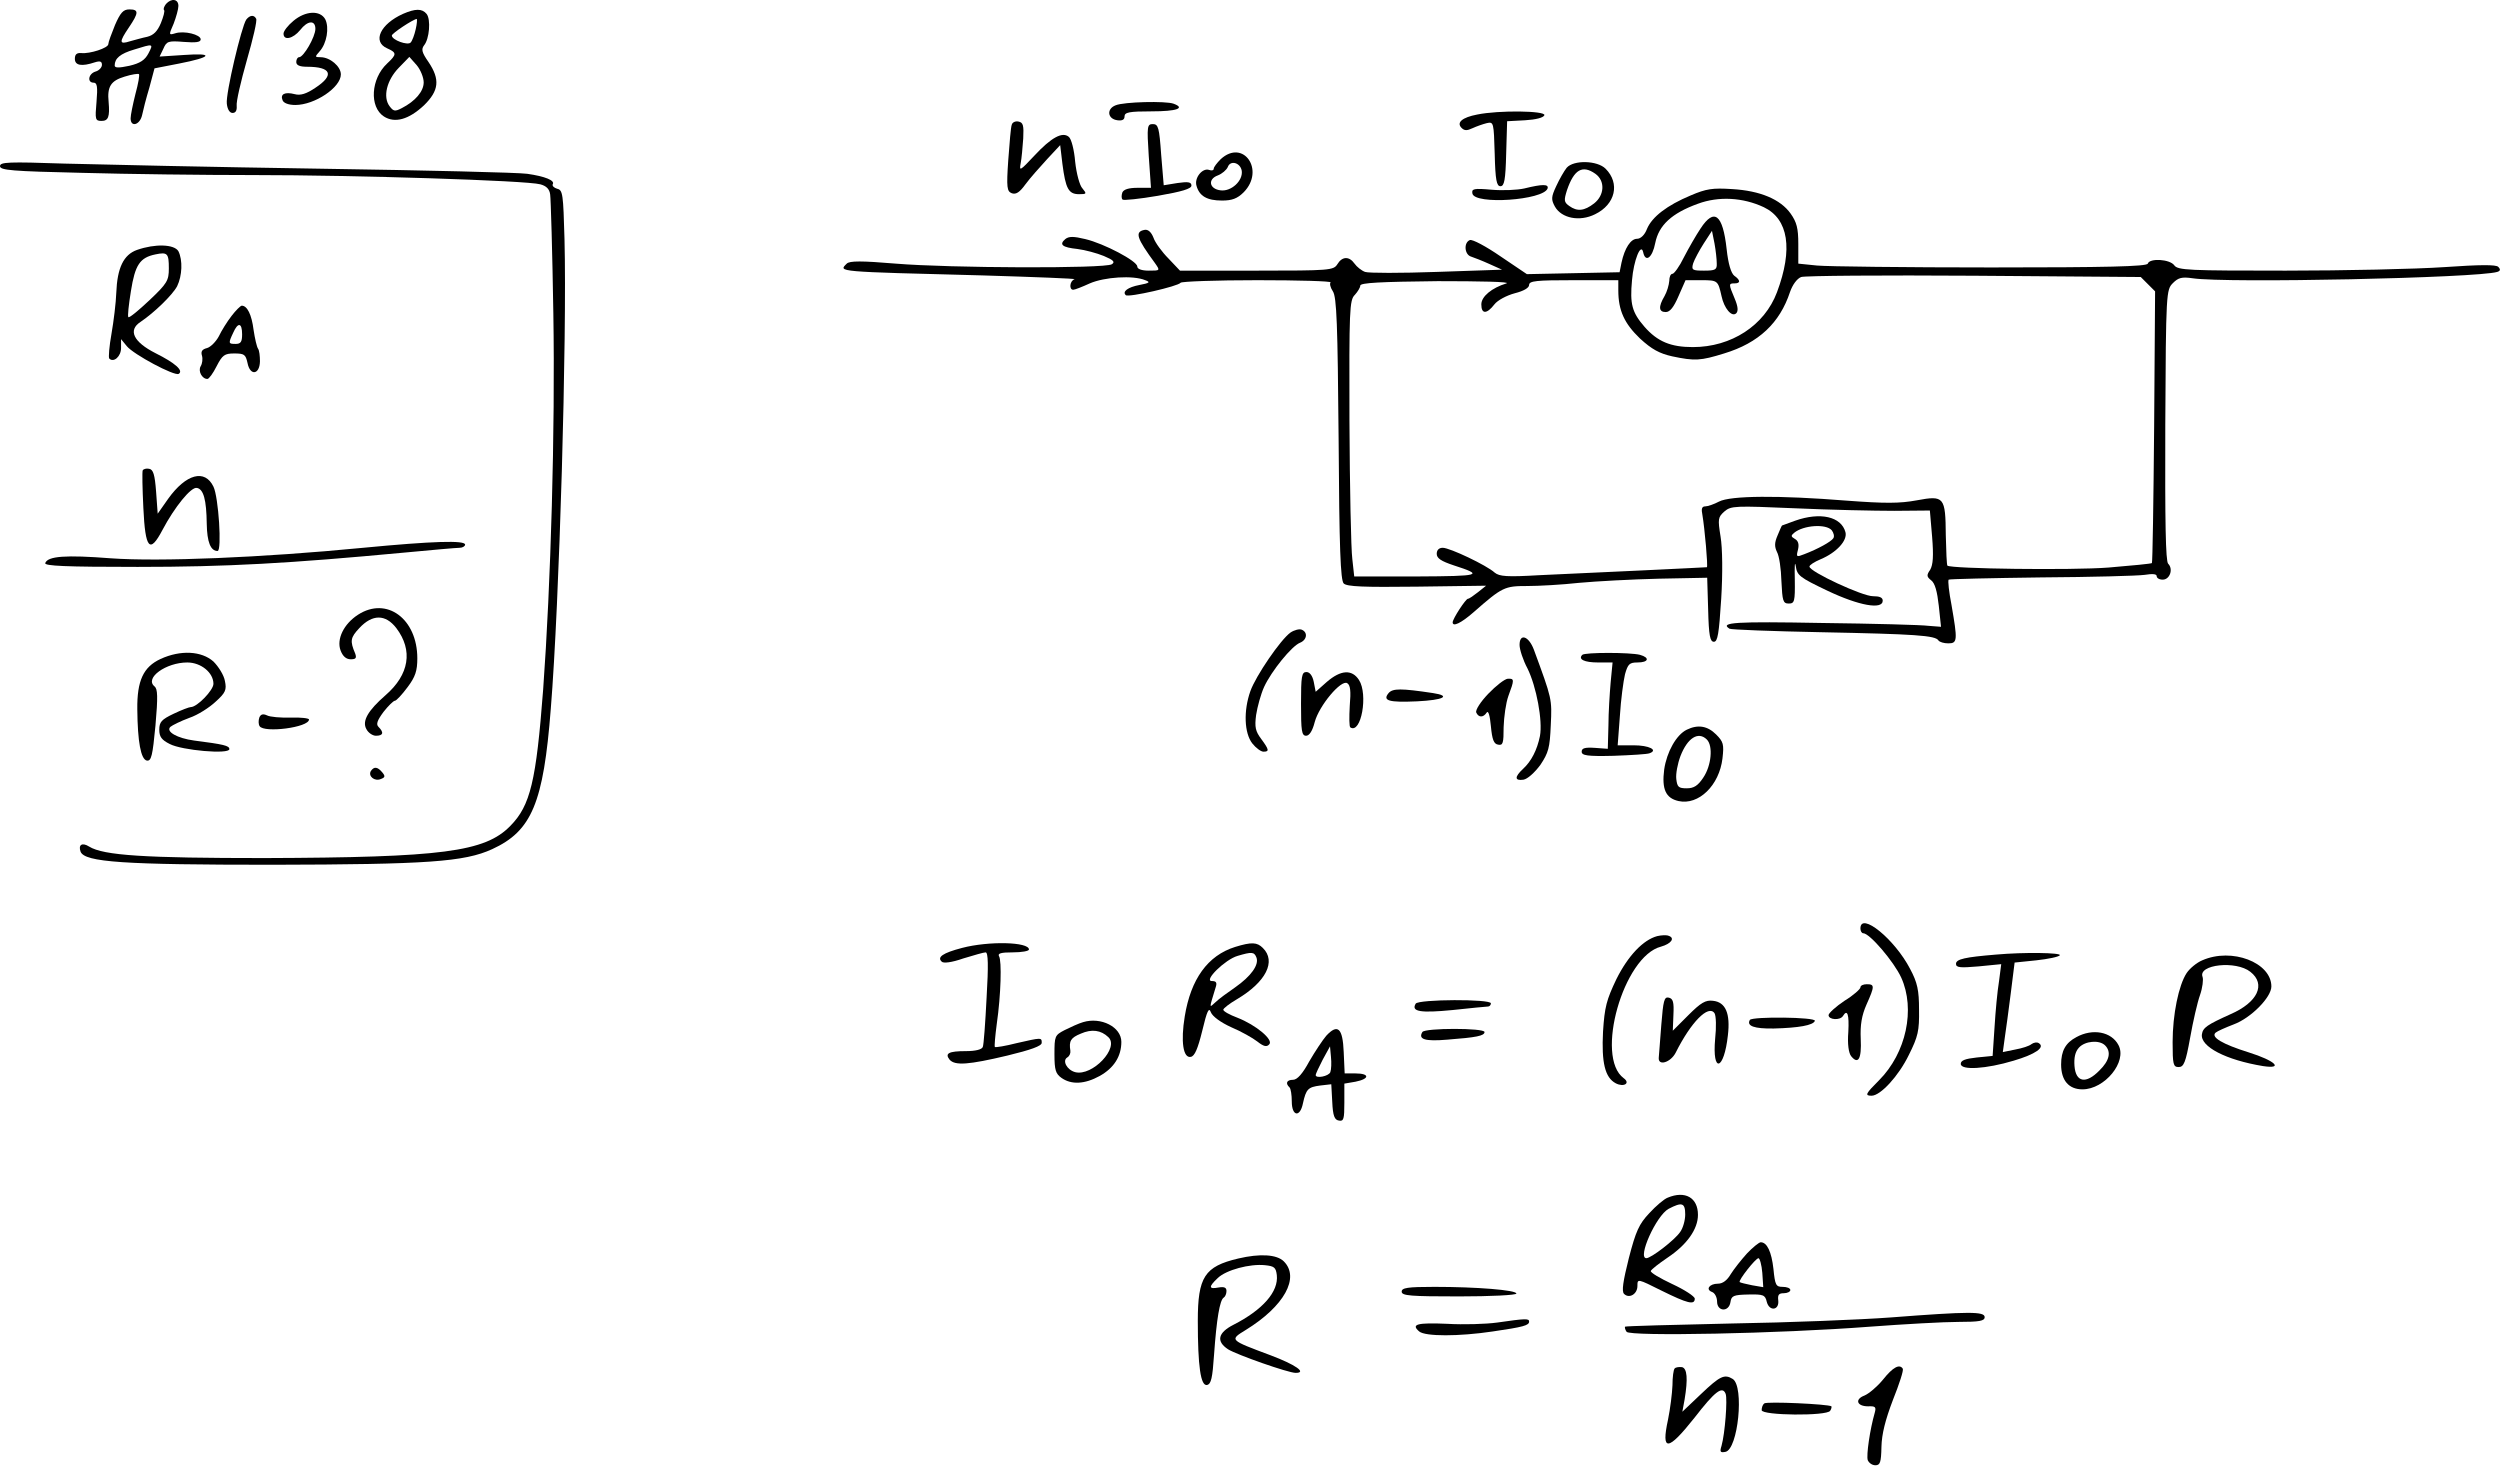
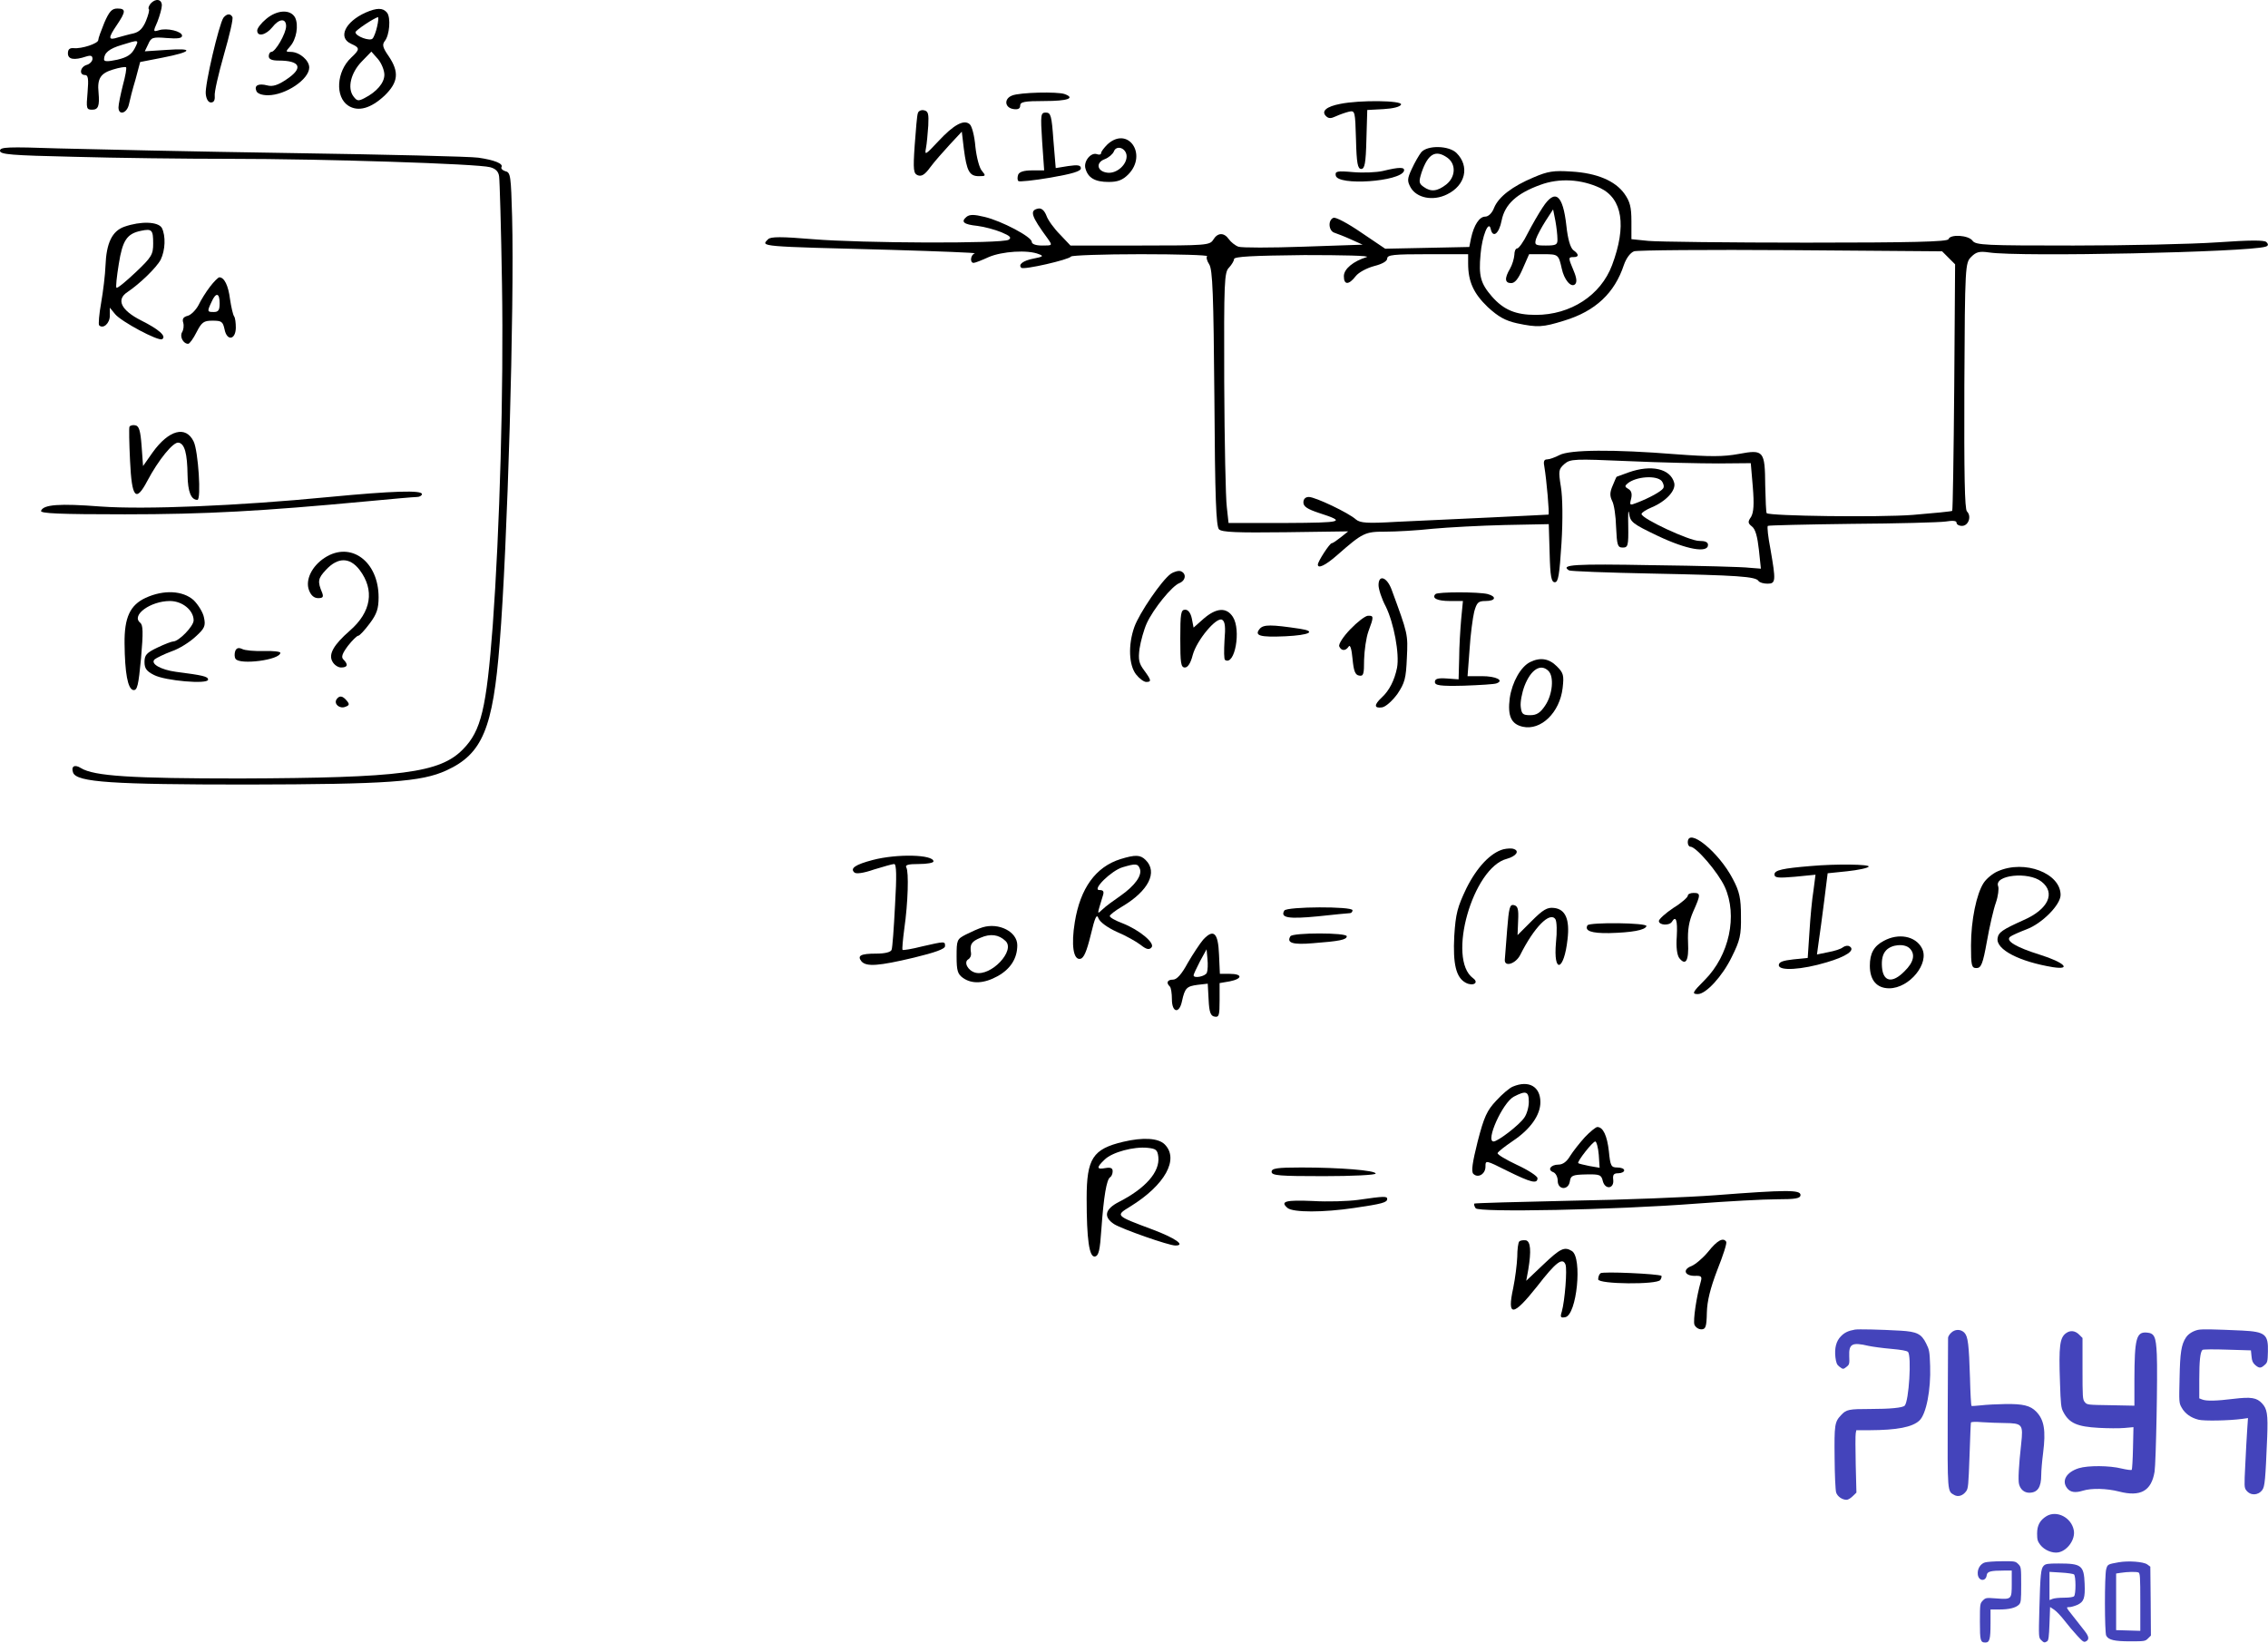
- <svg xmlns="http://www.w3.org/2000/svg" version="1.0" width="784.768pt" height="459.954pt" viewBox="0 0 784.768 459.954" preserveAspectRatio="xMidYMid meet">
+ <svg xmlns="http://www.w3.org/2000/svg" version="1.0" width="784.768pt" height="568.317pt" viewBox="0 0 784.768 568.317" preserveAspectRatio="xMidYMid meet">
  <g transform="translate(-59,500.9555) scale(0.1,-0.1)" fill="#000000" stroke="none">
    <path d="M1111 4997 c-6 -8 -9 -16 -6 -19 3 -3 -2 -21 -10 -41 -11 -26 -23 -38 -43 -43 -15 -3 -39 -10 -54 -14 -34 -11 -35 -3 -3 44 31 46 31 56 1 56 -19 0 -28 -10 -45 -49 -11 -27 -21 -54 -21 -60 0 -12 -58 -31 -85 -28 -14 1 -20 -4 -20 -18 0 -21 21 -25 63 -11 16 5 22 3 22 -8 0 -8 -9 -18 -20 -21 -23 -7 -27 -35 -6 -35 11 0 13 -13 9 -60 -5 -56 -4 -60 16 -60 21 0 26 13 22 59 -5 49 7 67 50 80 22 7 43 10 45 8 3 -2 -2 -30 -11 -63 -8 -32 -15 -66 -15 -76 0 -29 29 -21 36 10 3 15 13 54 23 87 l16 60 77 15 c103 20 112 34 16 27 l-77 -5 12 25 c10 23 15 25 64 21 38 -3 53 -1 53 8 0 15 -52 28 -80 19 -20 -6 -21 -6 -5 30 8 21 15 46 15 56 0 22 -22 25 -39 6z m-55 -155 c-11 -21 -26 -31 -60 -39 -33 -7 -46 -7 -46 1 0 22 17 37 61 50 61 19 61 19 45 -12z" />
    <path d="M1855 4966 c-71 -32 -97 -87 -50 -108 31 -14 31 -19 0 -48 -51 -48 -56 -136 -10 -166 34 -22 78 -10 126 35 47 46 51 81 14 136 -21 30 -23 40 -14 52 17 20 22 82 8 99 -14 17 -35 17 -74 0z m40 -48 c-4 -18 -11 -37 -16 -42 -9 -10 -59 8 -59 22 0 7 67 51 78 52 2 0 1 -15 -3 -32z m25 -167 c0 -28 -26 -59 -69 -81 -21 -11 -26 -10 -38 6 -22 29 -9 82 29 121 l33 34 23 -26 c12 -14 22 -39 22 -54z" />
    <path d="M1511 4944 c-17 -14 -31 -32 -31 -40 0 -23 30 -16 52 11 24 31 48 32 48 4 0 -25 -37 -89 -51 -89 -5 0 -9 -7 -9 -15 0 -10 10 -15 34 -15 76 0 87 -26 26 -66 -28 -19 -47 -25 -65 -20 -31 8 -46 0 -38 -19 3 -9 19 -15 40 -15 61 0 143 55 143 96 0 25 -34 54 -64 54 -18 0 -18 1 -3 18 23 25 31 75 18 101 -16 29 -62 27 -100 -5z" />
    <path d="M1363 4948 c-15 -22 -65 -233 -61 -264 2 -18 9 -29 18 -29 10 0 14 8 13 22 -2 13 13 77 32 144 19 66 33 125 29 130 -7 13 -20 11 -31 -3z" />
    <path d="M4092 4679 c-29 -11 -26 -43 6 -47 15 -2 22 2 22 12 0 13 14 16 85 16 79 0 107 10 69 24 -24 9 -156 6 -182 -5z" />
    <path d="M5227 4650 c-47 -9 -66 -25 -49 -42 9 -9 17 -9 34 -1 13 6 33 13 45 16 22 5 22 2 25 -97 2 -82 6 -101 18 -101 12 0 16 19 18 102 l3 102 56 3 c34 2 58 8 61 16 4 14 -143 16 -211 2z" />
    <path d="M3766 4618 c-3 -7 -7 -57 -11 -111 -6 -87 -4 -98 11 -104 13 -5 25 3 43 28 14 19 45 54 68 79 l41 44 7 -59 c10 -77 19 -95 52 -95 24 0 25 1 11 18 -9 9 -19 47 -23 84 -3 37 -12 72 -20 78 -20 17 -55 -2 -108 -59 -45 -48 -48 -50 -43 -24 3 15 6 50 8 78 2 41 0 50 -15 53 -9 2 -19 -2 -21 -10z" />
    <path d="M4196 4520 l7 -100 -42 0 c-28 0 -44 -5 -48 -15 -3 -9 -3 -19 1 -22 3 -3 53 2 111 12 75 13 105 22 105 32 0 11 -10 13 -44 8 l-43 -7 -8 96 c-6 85 -9 96 -26 96 -18 0 -19 -6 -13 -100z" />
    <path d="M4422 4510 c-12 -12 -22 -25 -22 -30 0 -5 -6 -7 -14 -4 -21 8 -48 -25 -40 -50 9 -32 33 -46 80 -46 31 0 48 6 68 26 68 69 -1 169 -72 104z m66 -37 c4 -31 -33 -65 -66 -61 -36 4 -42 35 -9 47 13 5 27 17 31 26 8 23 40 14 44 -12z" />
    <path d="M590 4488 c0 -13 38 -16 257 -21 141 -4 384 -7 540 -7 315 0 856 -17 899 -29 19 -5 29 -15 31 -32 2 -13 7 -181 10 -374 6 -365 -8 -850 -32 -1180 -22 -288 -40 -364 -103 -428 -80 -82 -214 -99 -772 -101 -374 0 -505 8 -550 36 -22 14 -35 6 -27 -16 13 -33 135 -41 602 -41 486 1 603 9 690 49 124 57 161 144 184 441 27 332 51 1166 43 1474 -4 140 -5 154 -23 158 -10 3 -16 9 -14 14 8 12 -24 25 -80 33 -27 4 -320 11 -650 16 -330 5 -691 13 -802 16 -177 6 -203 5 -203 -8z" />
    <path d="M5508 4483 c-8 -10 -23 -36 -33 -58 -16 -34 -16 -42 -4 -64 21 -37 78 -48 126 -24 64 31 79 97 33 143 -26 26 -100 28 -122 3z m90 -19 c31 -22 29 -67 -4 -93 -31 -24 -53 -26 -78 -8 -17 12 -17 18 -7 50 22 64 48 80 89 51z" />
    <path d="M5375 4418 c-22 -5 -68 -7 -103 -4 -56 5 -63 3 -60 -12 7 -36 223 -21 236 16 4 14 -16 14 -73 0z" />
    <path d="M5897 4396 c-74 -31 -121 -67 -137 -105 -7 -19 -20 -31 -31 -31 -20 0 -39 -29 -49 -75 l-6 -30 -145 -3 -146 -3 -83 56 c-45 31 -88 54 -96 51 -20 -8 -17 -46 4 -52 9 -3 35 -13 57 -23 l40 -18 -205 -7 c-113 -4 -214 -4 -225 0 -11 4 -26 16 -33 26 -17 24 -39 23 -54 -2 -12 -19 -24 -20 -253 -20 l-241 0 -36 38 c-20 20 -42 50 -47 65 -7 18 -17 27 -28 25 -32 -6 -25 -26 33 -105 16 -23 16 -23 -20 -23 -22 0 -36 5 -36 13 0 17 -104 72 -163 86 -37 9 -52 9 -63 0 -20 -17 -10 -26 38 -31 24 -3 61 -13 83 -22 31 -13 36 -19 25 -26 -22 -14 -510 -12 -678 2 -108 9 -145 9 -154 0 -26 -26 -37 -25 427 -37 165 -5 294 -10 288 -12 -15 -5 -18 -33 -4 -33 5 0 28 9 52 20 46 20 136 26 174 10 17 -6 14 -9 -18 -15 -37 -7 -55 -21 -43 -32 8 -8 165 28 172 39 3 4 111 8 241 8 130 0 233 -3 230 -7 -4 -3 -1 -16 7 -28 12 -18 15 -104 18 -463 2 -345 6 -444 16 -454 10 -10 62 -12 230 -10 l217 3 -25 -20 c-14 -11 -28 -21 -32 -21 -7 0 -48 -63 -48 -74 0 -15 26 -3 66 32 90 79 97 82 168 82 36 0 109 4 163 10 54 5 166 11 250 13 l152 3 3 -100 c2 -82 6 -101 18 -101 12 0 16 25 23 135 5 80 4 159 -2 195 -9 56 -8 61 12 79 21 18 34 18 222 10 110 -5 250 -8 311 -8 l112 1 7 -82 c5 -61 3 -88 -6 -104 -12 -17 -11 -22 3 -33 12 -9 19 -35 24 -80 l7 -66 -39 3 c-22 3 -173 7 -336 9 -270 5 -321 2 -289 -18 4 -3 134 -8 287 -11 296 -6 360 -10 369 -26 4 -5 17 -9 31 -9 29 0 29 10 10 120 -8 41 -12 77 -9 80 2 2 133 5 290 7 158 1 304 5 325 8 25 4 38 3 38 -4 0 -6 8 -11 19 -11 22 0 34 33 17 50 -8 8 -10 130 -9 435 2 418 3 425 24 446 17 17 28 20 62 15 107 -16 895 1 956 20 10 3 11 8 3 16 -7 7 -55 7 -170 -1 -88 -6 -312 -11 -497 -11 -305 0 -339 1 -350 17 -14 19 -77 23 -83 5 -3 -9 -129 -12 -491 -12 -269 0 -515 3 -547 6 l-59 6 0 62 c0 49 -5 68 -24 95 -32 45 -96 72 -184 77 -61 4 -81 1 -130 -20z m230 -37 c77 -37 92 -131 41 -267 -39 -104 -143 -172 -264 -172 -69 0 -111 17 -152 64 -39 45 -46 71 -39 146 5 62 28 119 35 88 7 -34 29 -18 38 29 11 55 51 93 134 123 65 24 141 20 207 -11z m1206 -242 l22 -22 -3 -425 c-2 -234 -5 -426 -7 -428 -2 -2 -63 -8 -136 -14 -116 -9 -496 -4 -506 6 -2 2 -4 45 -5 95 -1 121 -5 126 -91 110 -54 -10 -100 -10 -220 -1 -213 17 -365 16 -401 -3 -15 -8 -35 -15 -43 -15 -11 0 -13 -8 -9 -27 7 -41 18 -163 14 -164 -2 0 -93 -5 -203 -10 -110 -5 -255 -12 -323 -15 -102 -6 -125 -4 -140 8 -25 23 -141 78 -163 78 -12 0 -19 -7 -19 -19 0 -14 14 -23 53 -36 96 -31 87 -34 -115 -35 l-197 0 -6 55 c-4 30 -8 224 -9 433 -1 348 0 380 17 396 9 10 17 23 17 29 0 9 64 12 243 14 133 0 230 -2 216 -7 -46 -14 -79 -41 -79 -66 0 -31 17 -31 41 0 10 13 38 28 64 35 28 7 45 17 45 26 0 13 23 15 140 15 l140 0 0 -32 c0 -63 19 -104 68 -151 37 -34 61 -47 101 -56 71 -15 89 -14 163 9 109 33 175 96 207 193 8 23 22 42 35 47 11 4 256 6 544 4 l522 -4 23 -23z" />
    <path d="M5928 4292 c-14 -21 -37 -61 -52 -90 -14 -29 -31 -52 -36 -52 -6 0 -10 -10 -10 -22 -1 -13 -7 -34 -15 -48 -20 -34 -18 -50 4 -50 13 0 25 15 40 50 l22 50 50 0 c51 0 52 -1 63 -50 8 -38 32 -67 46 -54 7 7 6 21 -5 47 -19 45 -19 47 0 47 19 0 19 10 -1 24 -10 8 -19 37 -24 84 -12 109 -39 130 -82 64z m51 -109 c1 -20 -4 -23 -40 -23 -37 0 -40 2 -34 23 4 12 19 40 33 62 l26 40 8 -40 c4 -22 7 -50 7 -62z" />
    <path d="M1020 4225 c-42 -15 -62 -56 -65 -135 -1 -30 -8 -88 -15 -128 -7 -39 -10 -75 -7 -78 14 -14 37 7 37 33 l0 28 18 -22 c21 -26 150 -95 163 -87 16 10 -11 34 -73 65 -69 35 -87 72 -47 98 43 29 100 84 115 112 16 33 18 82 4 110 -13 22 -73 24 -130 4z m100 -58 c0 -38 -5 -47 -61 -100 -34 -32 -63 -56 -66 -53 -3 2 1 39 8 82 13 82 28 105 77 115 38 8 42 3 42 -44z" />
    <path d="M1317 4018 c-14 -18 -32 -47 -40 -64 -9 -17 -26 -34 -37 -37 -16 -4 -20 -11 -16 -24 3 -10 1 -25 -4 -33 -9 -15 4 -40 21 -40 5 0 18 18 29 40 18 35 25 40 55 40 32 0 36 -3 42 -30 8 -41 38 -37 39 5 0 17 -2 35 -6 40 -4 6 -10 32 -14 59 -6 48 -20 76 -37 76 -4 0 -19 -15 -32 -32z m33 -58 c0 -23 -4 -30 -20 -30 -23 0 -24 1 -8 35 15 34 28 32 28 -5z" />
    <path d="M1038 3533 c-2 -4 -1 -57 2 -118 6 -129 20 -145 60 -69 38 72 90 136 108 132 21 -4 30 -37 31 -113 1 -57 12 -85 34 -85 14 0 3 170 -13 202 -27 56 -86 40 -142 -38 l-33 -47 -5 69 c-4 54 -9 70 -22 72 -9 2 -18 -1 -20 -5z" />
    <path d="M6225 3375 c-22 -8 -41 -15 -41 -15 -1 0 -7 -14 -14 -31 -10 -23 -10 -35 -2 -52 7 -12 13 -53 14 -92 3 -62 5 -70 23 -70 18 0 20 6 19 75 -1 41 0 61 3 43 4 -30 12 -36 100 -78 99 -47 173 -60 173 -31 0 10 -10 14 -30 14 -32 -1 -200 77 -200 93 0 5 16 15 35 23 50 21 85 59 78 85 -13 49 -79 64 -158 36z m115 -30 c6 -8 9 -19 5 -25 -7 -11 -49 -34 -91 -50 -25 -10 -26 -9 -20 14 4 17 1 28 -10 34 -12 7 -13 10 -2 19 29 24 100 29 118 8z" />
    <path d="M1730 3290 c-319 -31 -639 -44 -792 -33 -142 11 -198 7 -206 -15 -3 -9 63 -12 290 -12 280 0 476 11 838 45 85 8 163 15 173 15 9 0 17 5 17 10 0 14 -101 11 -320 -10z" />
    <path d="M1714 3080 c-45 -29 -68 -77 -55 -112 7 -19 18 -28 32 -28 16 0 19 4 14 18 -17 40 -15 50 13 80 41 44 82 44 116 0 53 -70 41 -146 -34 -211 -55 -48 -74 -81 -60 -106 6 -12 20 -21 30 -21 23 0 26 10 8 28 -8 8 -4 20 16 47 15 19 31 35 36 35 4 0 22 19 39 42 25 33 31 52 31 91 0 124 -96 195 -186 137z" />
    <path d="M4641 3024 c-31 -22 -109 -136 -126 -184 -22 -62 -19 -132 6 -164 11 -14 27 -26 35 -26 19 0 18 6 -7 40 -18 24 -21 37 -16 75 4 26 15 66 25 88 23 50 87 129 113 139 22 9 25 33 5 41 -7 3 -23 -1 -35 -9z" />
    <path d="M5360 2985 c0 -14 11 -48 25 -74 28 -57 48 -164 39 -212 -9 -44 -27 -79 -53 -103 -27 -25 -27 -38 1 -34 13 2 35 22 53 46 26 39 30 54 33 125 4 83 4 82 -53 237 -16 43 -45 53 -45 15z" />
    <path d="M1094 2941 c-54 -25 -74 -68 -73 -158 1 -102 11 -157 30 -161 14 -2 18 15 27 110 8 91 7 115 -3 123 -32 26 36 75 103 75 43 0 82 -32 82 -67 0 -20 -51 -73 -71 -73 -5 0 -29 -9 -54 -21 -38 -18 -45 -26 -45 -50 0 -22 7 -32 33 -45 38 -20 187 -33 187 -16 0 11 -18 15 -111 27 -52 7 -90 28 -74 43 6 5 32 18 59 28 27 9 64 33 83 51 31 28 35 37 29 65 -3 18 -20 45 -36 61 -37 33 -103 37 -166 8z" />
    <path d="M5557 2954 c-14 -14 6 -24 50 -24 l45 0 -6 -62 c-3 -35 -7 -96 -7 -136 l-2 -73 -41 3 c-31 2 -41 -1 -41 -12 0 -12 17 -15 100 -13 55 2 106 5 113 8 28 10 -1 25 -50 25 l-50 0 7 93 c3 50 11 109 16 130 9 32 14 37 39 37 35 0 40 15 8 24 -31 8 -173 8 -181 0z" />
    <path d="M4674 2800 c0 -85 2 -100 16 -100 10 0 20 15 27 43 14 52 83 134 102 122 10 -6 12 -25 8 -71 -2 -36 -2 -66 2 -68 34 -21 56 104 27 149 -22 34 -57 32 -101 -6 l-35 -31 -6 31 c-4 20 -13 31 -23 31 -15 0 -17 -13 -17 -100z" />
    <path d="M5262 2832 c-24 -25 -41 -51 -38 -59 7 -16 22 -17 33 0 5 7 10 -10 13 -43 4 -42 9 -56 23 -58 15 -3 17 5 17 55 1 32 7 76 15 98 19 51 19 55 -2 54 -10 -1 -37 -22 -61 -47z" />
    <path d="M4949 2834 c-20 -24 0 -30 89 -26 83 4 109 17 50 26 -100 15 -126 15 -139 0z" />
    <path d="M1404 2757 c-3 -9 -3 -21 1 -27 14 -22 155 -4 155 21 0 4 -26 7 -57 6 -32 -1 -66 2 -75 7 -13 6 -20 3 -24 -7z" />
    <path d="M5885 2719 c-33 -16 -63 -70 -71 -125 -8 -62 5 -90 45 -99 63 -14 128 49 138 134 5 44 3 52 -20 75 -27 27 -57 32 -92 15z m63 -31 c20 -20 14 -82 -11 -119 -17 -26 -30 -34 -52 -34 -26 0 -30 4 -33 29 -2 16 4 48 13 72 22 57 56 79 83 52z" />
    <path d="M1754 2589 c-9 -16 12 -33 31 -25 14 5 15 9 5 21 -15 18 -26 19 -36 4z" />
    <path d="M6430 2095 c0 -8 4 -15 9 -15 20 0 96 -89 119 -139 45 -99 16 -237 -70 -323 -42 -42 -45 -48 -23 -48 28 0 85 62 117 128 29 58 33 76 32 142 0 61 -5 85 -28 128 -48 93 -156 181 -156 127z" />
    <path d="M5792 2071 c-44 -12 -91 -61 -128 -135 -31 -65 -37 -87 -42 -165 -5 -97 6 -144 40 -162 25 -13 47 0 25 16 -91 66 -1 383 117 413 32 9 45 27 24 34 -7 3 -23 2 -36 -1z" />
    <path d="M3610 2034 c-61 -16 -79 -29 -64 -43 5 -6 31 -3 68 10 33 10 64 19 70 19 8 0 9 -41 3 -142 -4 -79 -9 -149 -12 -155 -3 -8 -23 -13 -53 -13 -54 0 -67 -7 -51 -27 17 -19 59 -16 181 13 74 18 108 30 108 40 0 17 0 17 -79 -1 -35 -9 -66 -14 -68 -12 -2 2 1 35 6 73 13 90 16 198 7 212 -5 9 7 12 43 12 28 0 51 4 51 9 0 24 -126 27 -210 5z" />
    <path d="M4467 2037 c-86 -27 -139 -101 -158 -218 -13 -79 -5 -132 19 -127 12 2 22 25 36 82 15 63 21 75 27 58 5 -13 31 -32 64 -47 31 -13 68 -34 82 -45 19 -15 29 -18 37 -9 15 14 -41 61 -100 84 -24 9 -44 20 -44 25 0 4 19 19 43 33 91 54 124 119 81 161 -18 18 -35 19 -87 3z m67 -33 c9 -23 -17 -59 -67 -94 -23 -16 -51 -36 -61 -46 -21 -19 -21 -23 0 46 5 15 2 20 -12 20 -27 0 42 68 81 79 44 13 52 13 59 -5z" />
    <path d="M6855 2013 c-96 -8 -125 -14 -125 -29 0 -12 13 -13 71 -8 l71 7 -7 -54 c-5 -30 -11 -94 -14 -144 l-6 -90 -50 -5 c-36 -4 -50 -9 -50 -20 0 -21 80 -16 166 10 68 20 100 42 79 55 -6 4 -16 2 -23 -3 -7 -6 -29 -13 -51 -17 l-39 -8 6 44 c4 24 12 88 19 141 l12 96 68 7 c37 4 71 11 74 16 5 8 -111 10 -201 2z" />
    <path d="M7503 1995 c-17 -7 -39 -25 -49 -40 -25 -38 -44 -130 -44 -217 0 -70 2 -78 19 -78 16 0 22 14 36 92 9 51 23 112 31 134 8 23 11 49 8 57 -15 39 105 52 150 16 50 -39 23 -96 -62 -133 -73 -33 -87 -42 -90 -63 -6 -39 76 -81 192 -100 66 -10 38 17 -45 43 -83 26 -120 48 -104 62 6 5 31 16 57 26 54 20 118 85 118 119 0 75 -124 123 -217 82z" />
    <path d="M6430 1910 c0 -5 -22 -25 -50 -42 -27 -18 -50 -39 -50 -45 0 -15 36 -17 45 -3 14 23 20 6 17 -50 -3 -38 1 -66 9 -76 22 -27 33 -9 30 54 -2 44 3 74 18 108 26 58 26 64 1 64 -11 0 -20 -4 -20 -10z" />
    <path d="M5805 1793 c-4 -48 -7 -95 -8 -103 -3 -28 37 -16 53 15 48 96 103 152 122 124 5 -8 6 -44 2 -80 -10 -111 28 -100 40 11 8 68 -7 104 -47 108 -23 3 -38 -6 -77 -45 l-49 -49 2 50 c2 40 -1 51 -15 54 -14 3 -17 -10 -23 -85z" />
    <path d="M5034 1859 c-15 -25 14 -30 116 -20 56 6 106 11 111 11 5 0 9 5 9 10 0 14 -227 13 -236 -1z" />
    <path d="M6083 1808 c-11 -19 13 -28 75 -27 78 2 124 10 129 24 4 12 -196 14 -204 3z" />
    <path d="M3990 1801 c-14 -4 -40 -16 -58 -25 -31 -16 -32 -19 -32 -76 0 -50 4 -61 22 -74 31 -22 73 -20 120 6 45 25 68 62 68 107 0 47 -64 79 -120 62z m79 -47 c36 -33 -50 -124 -104 -110 -26 7 -41 36 -25 46 7 4 11 13 10 21 -5 31 1 41 33 54 34 15 63 11 86 -11z" />
    <path d="M4753 1758 c-11 -13 -35 -49 -53 -80 -21 -39 -38 -58 -51 -58 -20 0 -25 -11 -11 -24 4 -4 7 -24 7 -44 0 -47 26 -51 35 -6 10 45 16 51 54 56 l35 4 3 -55 c2 -44 7 -57 21 -59 15 -3 17 5 17 56 l0 60 35 6 c45 9 45 26 0 26 l-34 0 -3 67 c-3 76 -19 90 -55 51z m13 -114 c-5 -13 -46 -21 -46 -9 0 3 10 25 22 48 l23 42 3 -33 c2 -19 1 -40 -2 -48z" />
    <path d="M5055 1770 c-14 -23 8 -30 78 -24 92 7 117 12 117 24 0 13 -187 13 -195 0z" />
    <path d="M7108 1754 c-34 -18 -48 -43 -48 -86 0 -50 24 -78 67 -78 70 0 141 87 113 139 -22 42 -81 53 -132 25z m90 -26 c20 -20 14 -48 -18 -79 -42 -43 -74 -37 -78 14 -2 26 2 45 14 58 19 21 64 25 82 7z" />
    <path d="M5825 1250 c-11 -4 -37 -26 -58 -49 -32 -34 -42 -56 -64 -141 -18 -72 -23 -104 -15 -112 16 -16 42 -1 42 25 0 23 0 23 76 -15 81 -40 104 -46 104 -25 0 7 -32 28 -71 46 -38 18 -69 36 -67 41 2 5 25 23 53 42 60 40 95 89 95 134 0 54 -40 77 -95 54z m55 -53 c0 -18 -7 -43 -16 -55 -17 -25 -91 -82 -106 -82 -29 0 31 134 70 155 42 22 52 19 52 -18z" />
    <path d="M6074 1075 c-18 -20 -41 -49 -51 -65 -11 -19 -25 -30 -40 -30 -27 0 -40 -18 -19 -26 9 -3 16 -17 16 -30 0 -32 37 -34 42 -2 3 20 9 23 56 24 47 1 53 -1 58 -23 8 -31 40 -27 36 5 -2 17 2 22 17 22 12 0 21 5 21 10 0 6 -11 10 -24 10 -21 0 -24 5 -29 56 -6 54 -20 84 -40 84 -5 0 -25 -16 -43 -35z m48 -61 l3 -45 -35 6 c-19 4 -37 8 -39 10 -5 5 50 75 59 75 4 0 10 -21 12 -46z" />
    <path d="M4477 1059 c-106 -25 -127 -58 -127 -196 0 -143 9 -205 29 -201 13 3 17 22 22 95 8 113 18 171 30 179 5 3 9 12 9 21 0 11 -7 14 -25 11 -31 -6 -32 2 -2 30 26 25 100 45 148 40 29 -3 34 -7 37 -31 6 -52 -44 -109 -136 -156 -49 -25 -55 -52 -17 -77 27 -17 189 -74 212 -74 37 0 -1 26 -78 55 -131 49 -130 48 -78 80 120 74 170 164 119 215 -22 22 -75 25 -143 9z" />
    <path d="M4990 955 c0 -13 27 -15 180 -15 99 0 180 4 180 9 0 11 -125 21 -257 21 -85 0 -103 -3 -103 -15z" />
    <path d="M6525 874 c-93 -7 -318 -16 -500 -19 -181 -4 -332 -8 -334 -10 -1 -2 0 -9 5 -16 9 -15 478 -6 764 16 107 8 232 15 278 15 66 0 82 3 82 15 0 18 -48 18 -295 -1z" />
    <path d="M5290 858 c-36 -5 -107 -7 -157 -4 -94 4 -115 -1 -88 -24 19 -16 124 -16 231 0 96 14 114 19 114 31 0 10 -10 10 -100 -3z" />
    <path d="M5847 714 c-4 -4 -7 -28 -7 -53 -1 -25 -7 -74 -14 -108 -22 -101 -1 -100 83 6 65 84 88 101 98 75 6 -17 -2 -124 -13 -163 -6 -19 -4 -22 12 -19 40 7 60 206 23 229 -26 16 -40 9 -99 -47 l-59 -56 7 38 c11 66 8 98 -8 102 -9 1 -19 0 -23 -4z" />
    <path d="M6501 679 c-18 -22 -44 -44 -58 -50 -32 -12 -24 -34 11 -34 23 1 26 -2 21 -20 -15 -52 -27 -134 -22 -149 4 -9 14 -16 24 -16 15 0 18 9 19 58 1 40 12 84 36 147 20 50 34 93 31 98 -10 16 -31 5 -62 -34z" />
    <path d="M6128 604 c-5 -4 -8 -13 -8 -21 0 -17 205 -19 215 -2 4 6 5 12 4 14 -9 7 -205 16 -211 9z" />
  </g>
+   <g transform="translate(634.7682, 459.9544) scale(0.4080874)">
+     <g transform="translate(-57.70676,297.5374) scale(0.1,-0.1)" fill="#000000" stroke="none">
+       <path d="M750 2973 c-57 -10 -88 -25 -119 -57 -40 -41 -55 -100 -46 -179 6 -45 12 -61 32 -77 32 -25 35 -25 64 -1 22 17 24 26 21 89 -4 105 24 120 164 87 33 -7 119 -19 190 -25 88 -8 134 -16 144 -26 32 -32 8 -420 -28 -456 -18 -18 -126 -28 -289 -28 -185 0 -206 -4 -250 -52 -55 -58 -58 -82 -55 -363 1 -145 7 -274 13 -293 11 -34 51 -62 89 -62 12 0 35 14 52 31 l31 30 -6 238 c-3 130 -3 249 0 264 l5 27 112 0 c234 1 363 26 423 82 58 54 98 260 91 463 -4 122 -7 138 -34 191 -40 81 -79 100 -217 108 -174 10 -361 14 -387 9z" fill="#4444bb" />
+       <path d="M3660 2971 c-42 -9 -83 -34 -103 -65 -39 -59 -50 -127 -54 -343 -5 -206 -5 -212 18 -252 28 -50 78 -86 143 -102 48 -12 257 -8 370 7 l49 7 -7 -104 c-4 -57 -11 -189 -16 -294 -9 -177 -9 -192 8 -214 35 -47 100 -46 136 2 22 29 27 86 42 452 7 191 0 235 -44 283 -45 48 -92 56 -241 38 -146 -18 -229 -20 -265 -6 l-26 10 0 162 c0 156 8 230 27 249 5 5 99 6 210 2 l201 -6 5 -50 c3 -39 11 -56 31 -74 34 -29 48 -29 80 0 24 20 26 30 28 113 4 147 -23 169 -218 179 -242 11 -340 13 -374 6z" fill="#4444bb" />
+       <path d="M1565 2945 c-14 -13 -25 -32 -25 -42 0 -10 -1 -297 -3 -638 -2 -677 -3 -662 55 -694 33 -19 73 -7 101 31 18 24 20 51 29 300 5 150 10 278 12 283 2 6 37 8 97 3 52 -3 135 -7 186 -7 154 -2 161 -10 143 -176 -21 -189 -27 -310 -18 -343 12 -45 45 -72 86 -72 71 0 102 46 102 151 0 33 7 118 16 187 24 190 9 280 -58 349 -50 52 -112 67 -263 65 -71 -1 -164 -6 -205 -11 -41 -4 -78 -7 -81 -5 -4 2 -10 108 -13 236 -9 286 -17 352 -47 384 -31 33 -82 32 -114 -1z" fill="#4444bb" />
+       <path d="M2542 2944 c-55 -38 -64 -109 -53 -419 6 -186 9 -215 28 -250 50 -95 116 -125 302 -135 75 -4 171 -5 215 -1 l78 7 -4 -178 c-2 -97 -7 -181 -11 -184 -4 -4 -42 1 -85 11 -104 26 -285 27 -363 3 -106 -33 -149 -107 -99 -170 26 -34 68 -41 132 -21 74 23 202 20 308 -7 182 -47 274 5 301 168 12 77 27 831 19 994 -7 152 -20 181 -86 186 -88 7 -103 -51 -104 -401 l0 -219 -201 4 c-197 3 -201 3 -220 27 -18 21 -19 42 -19 283 l0 260 -29 29 c-33 33 -74 38 -109 13z" fill="#4444bb" />
+       <path d="M2374 1391 c-55 -34 -79 -78 -79 -147 0 -51 4 -66 27 -96 35 -45 102 -73 153 -64 78 15 146 111 131 188 -20 108 -145 172 -232 119z" fill="#4444bb" />
+       <path d="M1853 999 c-39 -11 -66 -56 -61 -101 6 -59 69 -64 76 -6 4 30 34 38 145 38 l67 0 0 -110 c0 -135 -1 -136 -132 -126 -85 6 -89 6 -113 -18 -24 -25 -25 -28 -25 -179 0 -162 4 -177 47 -177 35 0 43 29 43 159 l0 121 73 0 c85 0 141 14 168 41 17 17 19 34 19 169 0 147 -1 152 -25 175 -23 24 -30 25 -137 24 -62 0 -128 -5 -145 -10z" fill="#4444bb" />
+       <path d="M2985 1000 c-91 -16 -93 -18 -104 -58 -15 -51 -14 -537 0 -564 19 -36 69 -48 204 -48 121 0 127 1 151 25 l24 24 -2 292 -3 292 -26 19 c-31 23 -161 33 -244 18z m169 -86 c14 -5 16 -37 16 -250 l0 -245 -102 3 -103 3 0 240 0 240 40 6 c57 9 131 10 149 3z" fill="#4444bb" />
+       <path d="M2351 971 c-24 -24 -29 -73 -37 -372 -6 -232 -6 -237 15 -258 23 -23 29 -25 51 -11 12 7 16 40 20 150 l5 141 35 -23 c19 -13 59 -55 88 -93 30 -39 78 -96 108 -128 47 -51 56 -57 74 -47 29 16 25 42 -15 92 -19 24 -62 78 -95 121 -61 77 -61 77 -33 77 15 0 46 9 69 19 56 26 67 57 62 179 -6 156 -27 172 -220 172 -93 0 -111 -3 -127 -19z m257 -74 c16 -13 17 -168 0 -185 -7 -7 -41 -12 -84 -12 -40 0 -84 -4 -98 -10 l-26 -10 0 120 0 119 98 -6 c53 -3 103 -10 110 -16z" fill="#4444bb" />
+     </g>
+   </g>
</svg>
